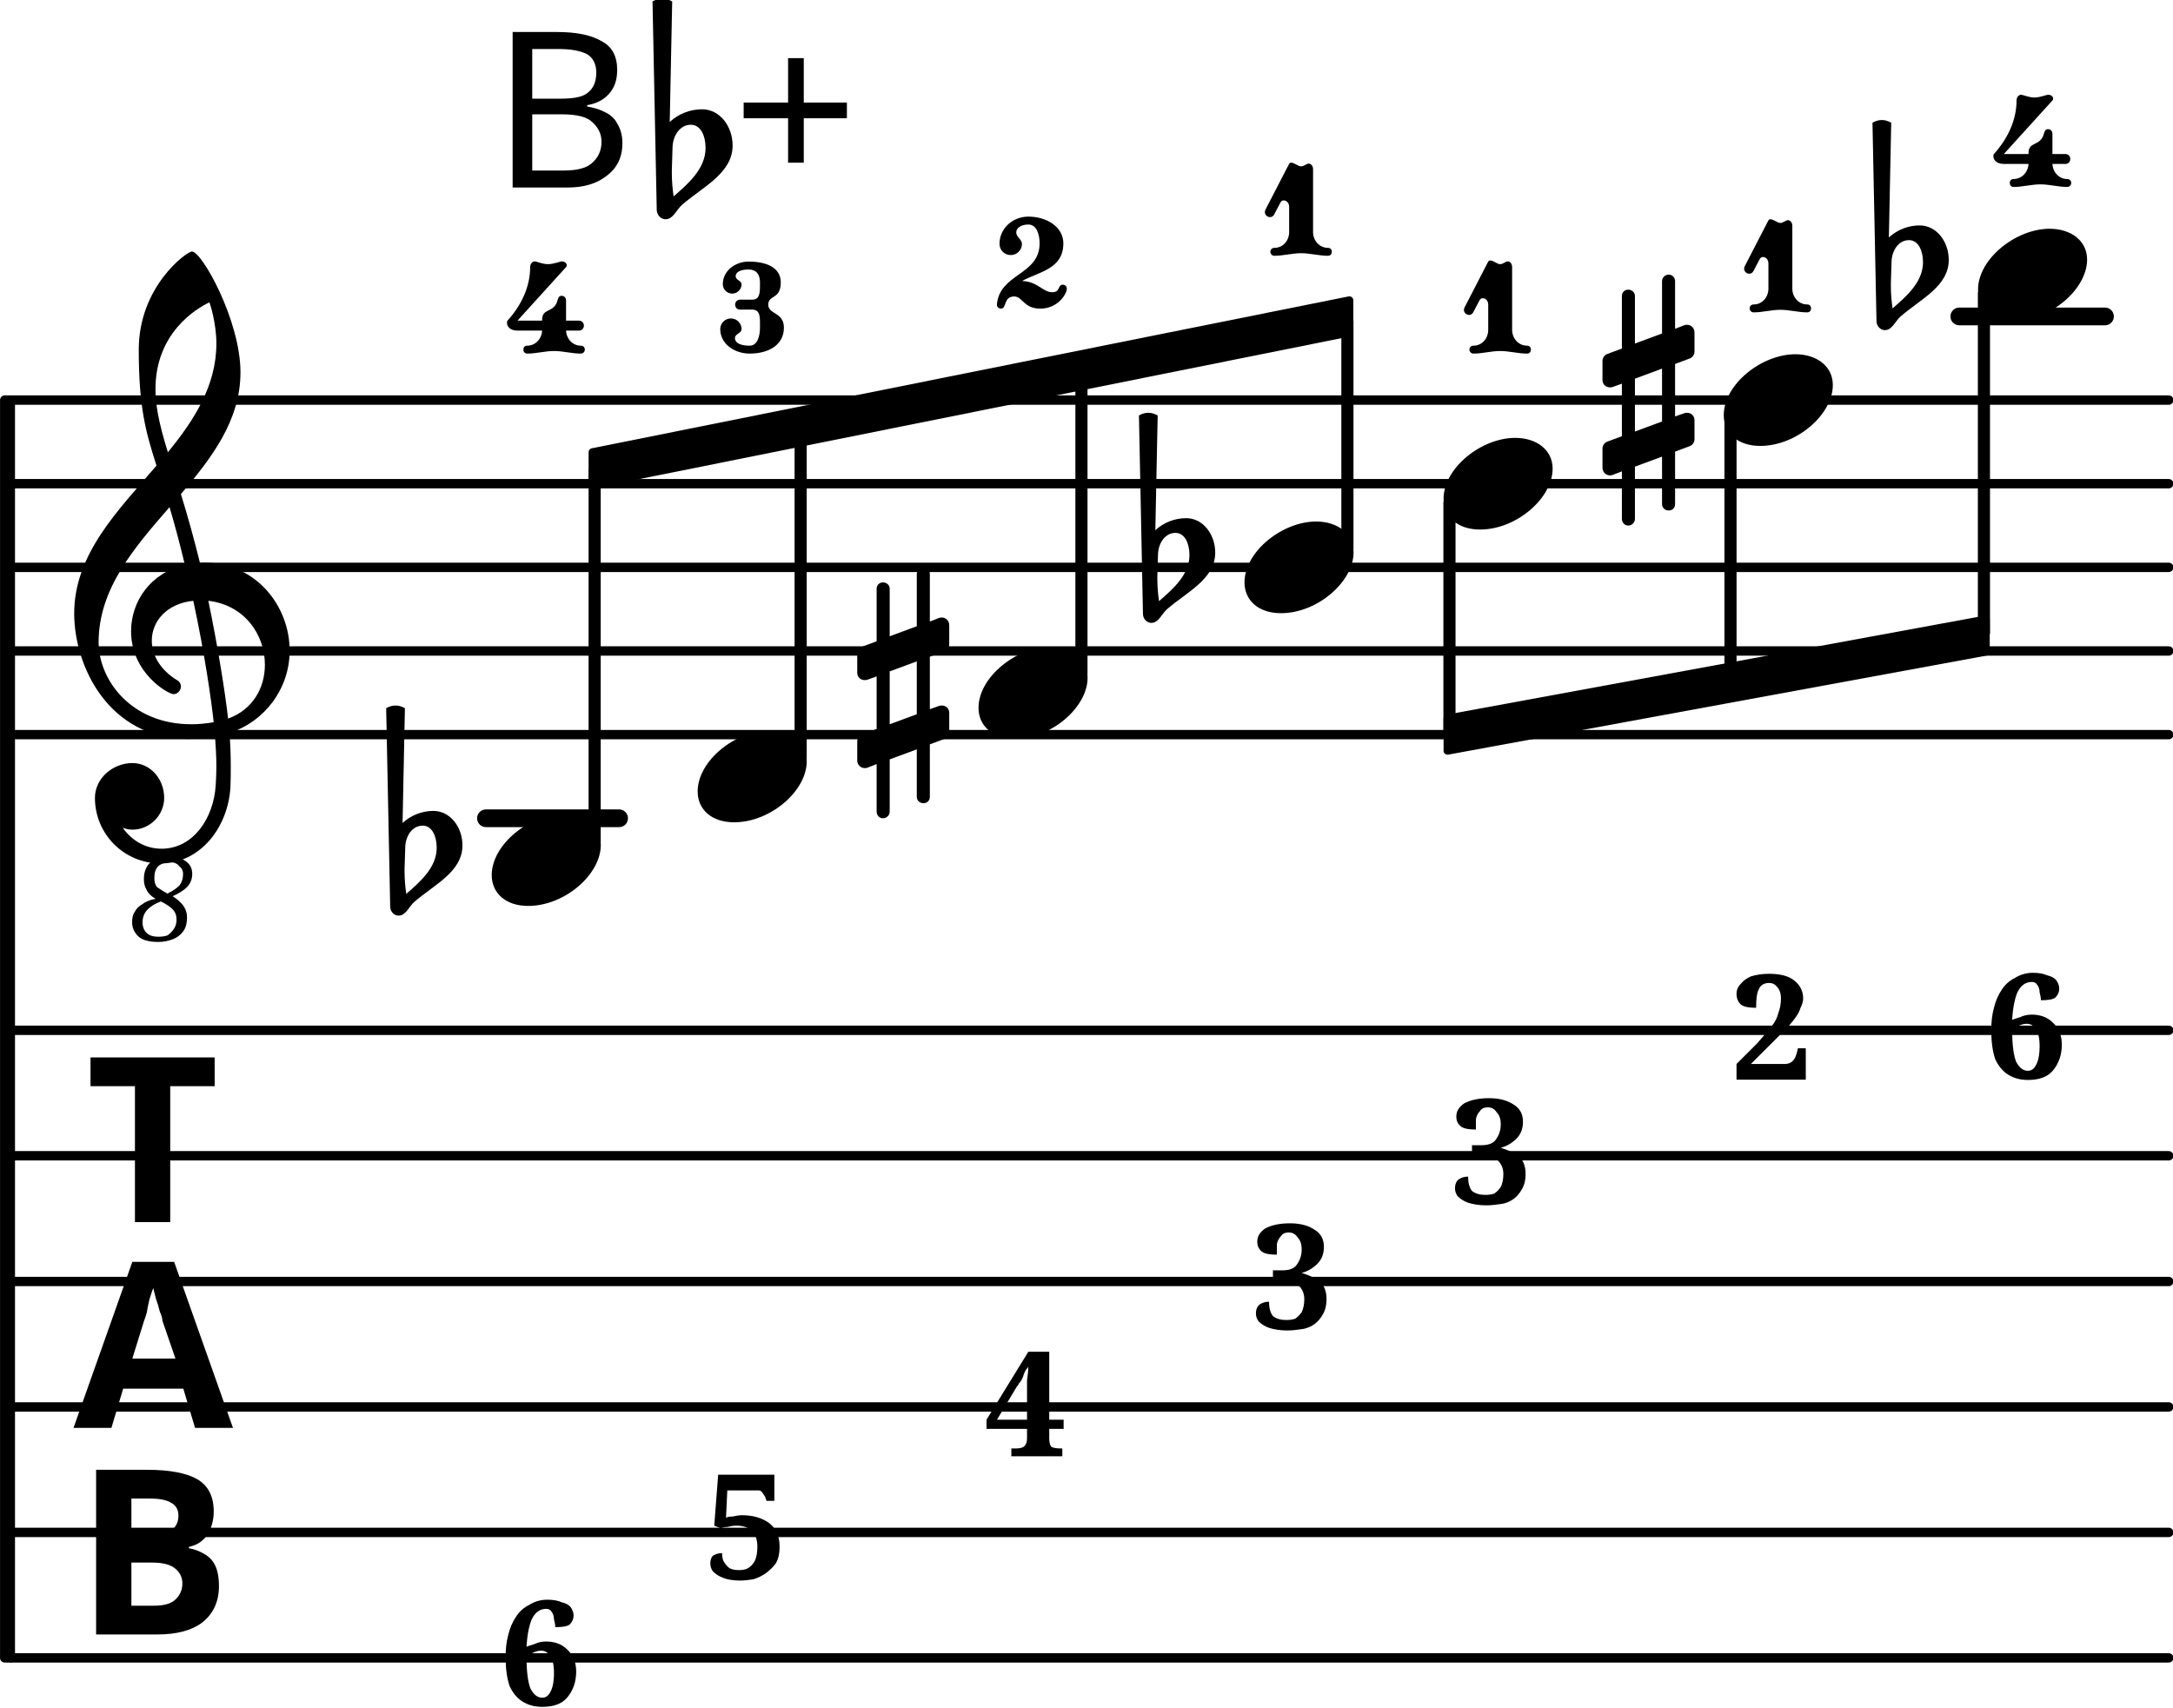
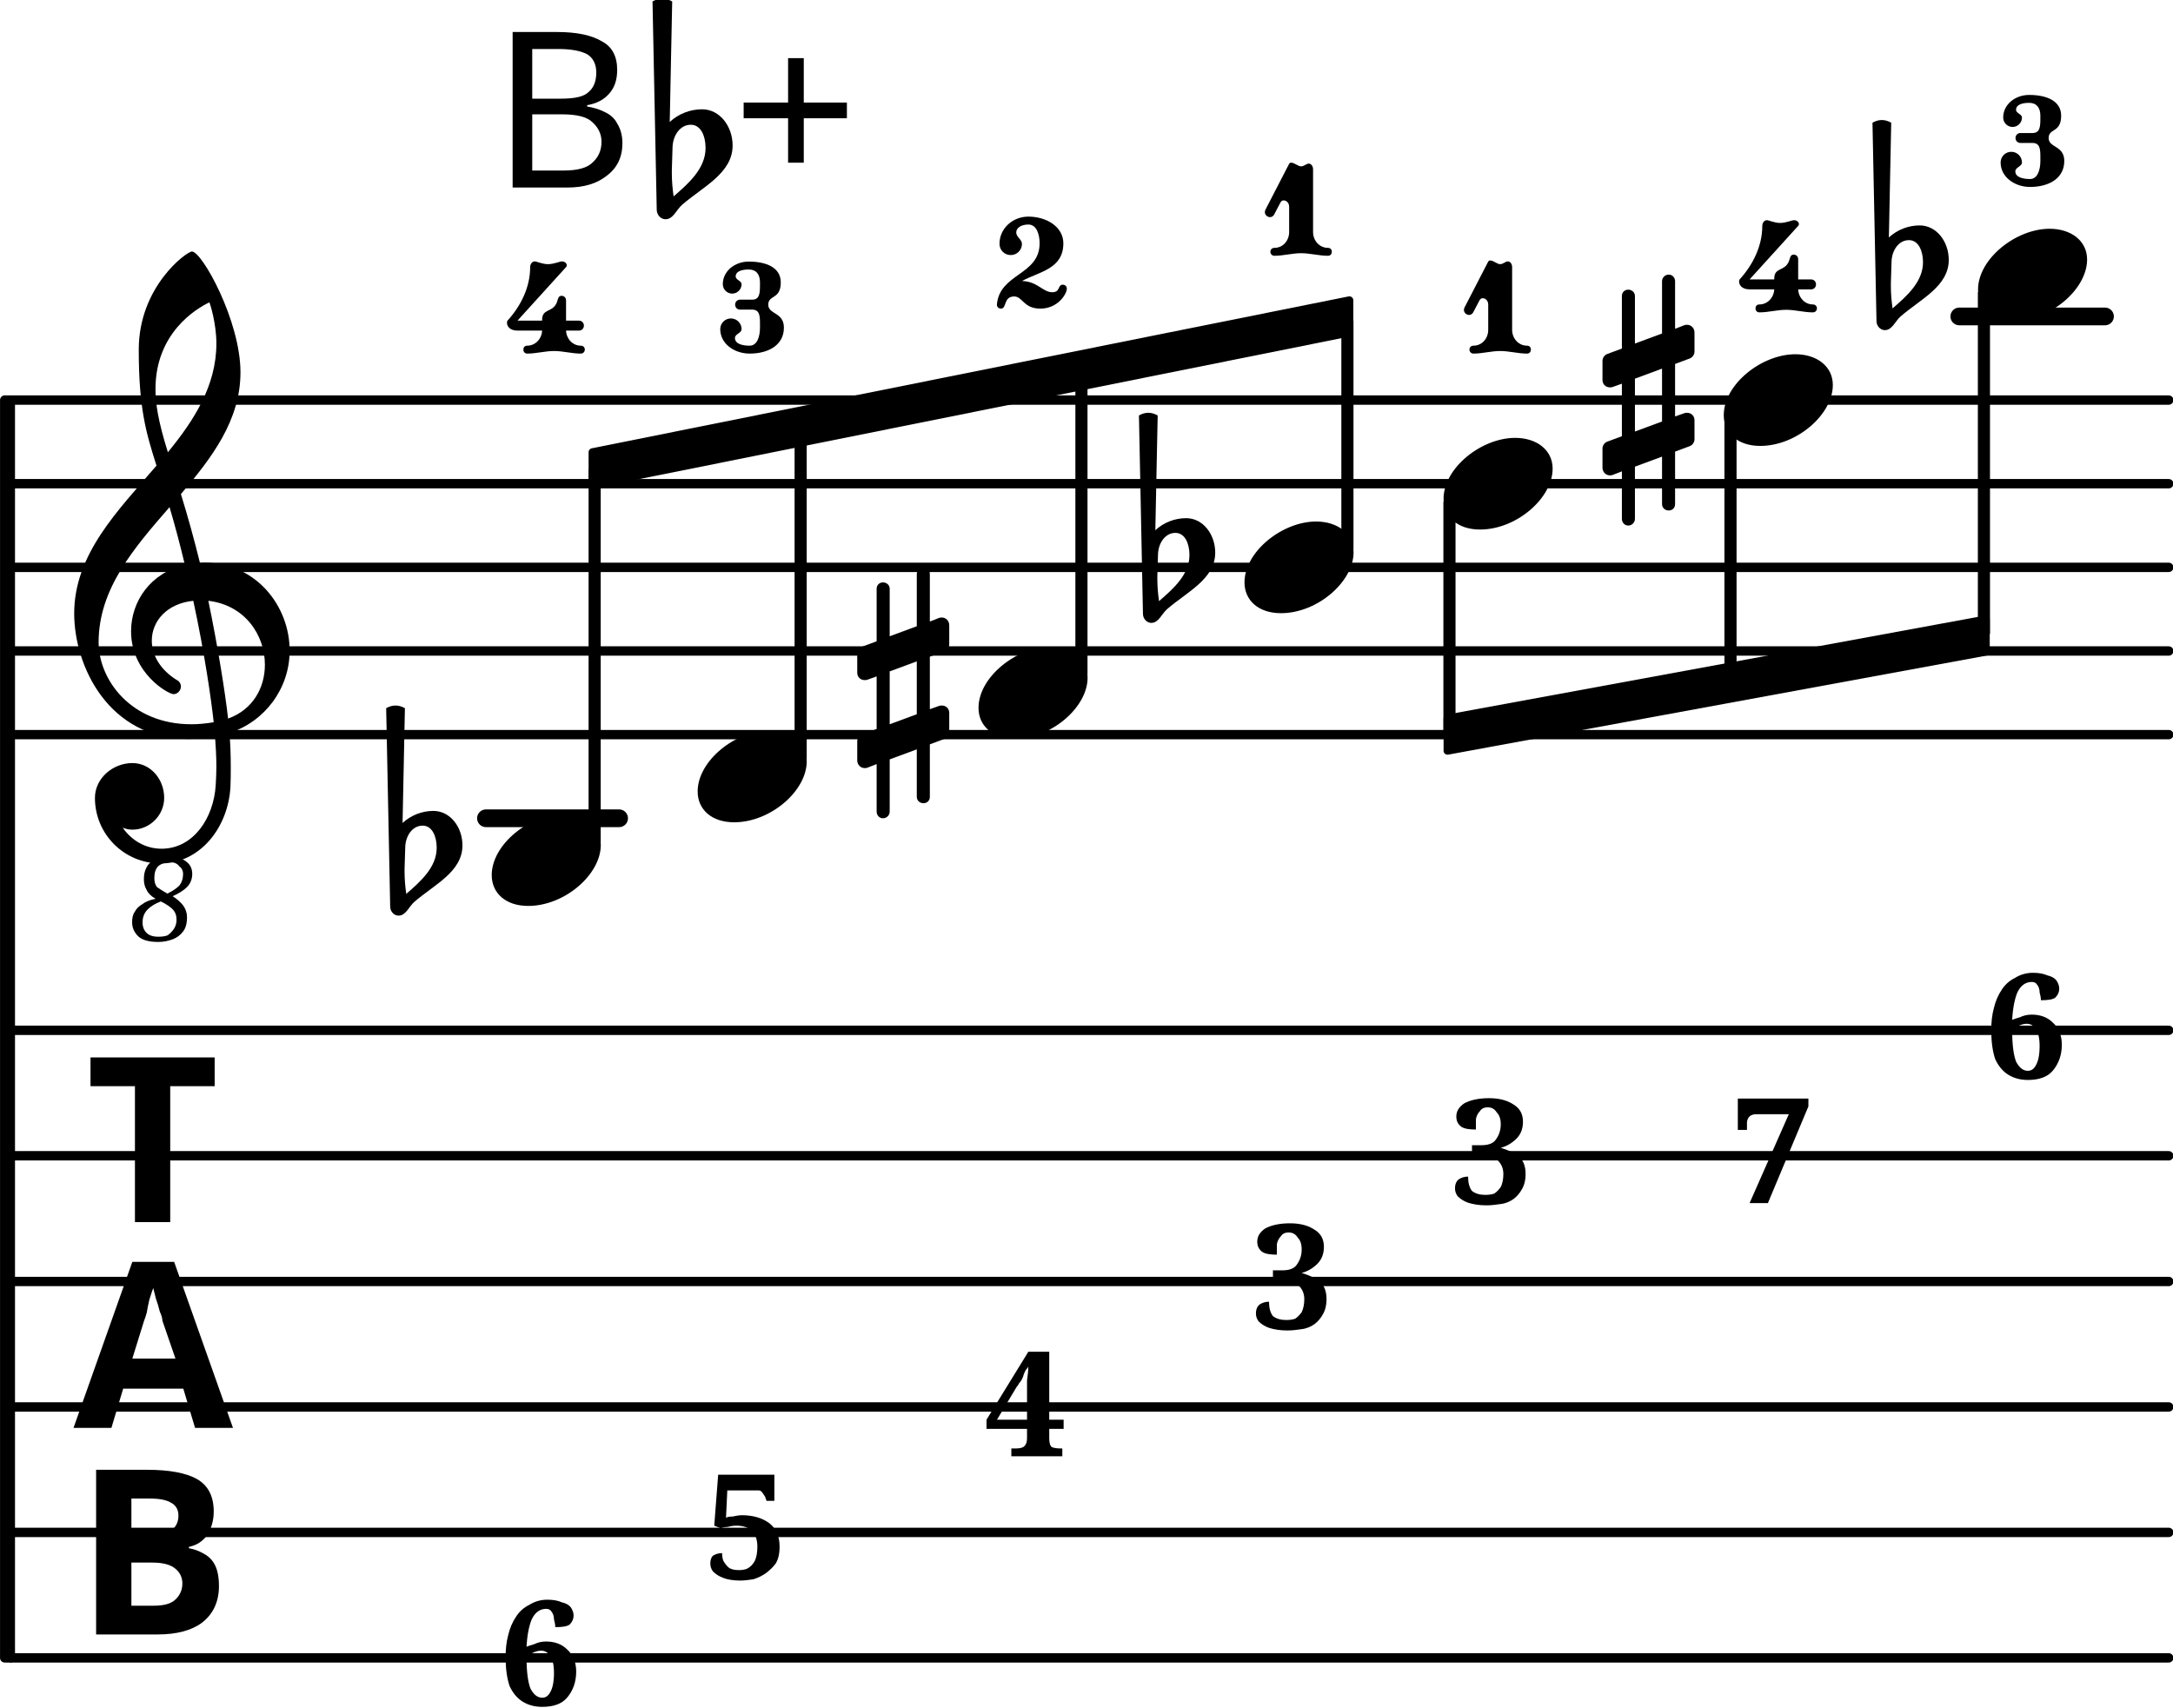
<svg xmlns="http://www.w3.org/2000/svg" preserveAspectRatio="xMidYMid meet" viewBox="-0.079 -4.541 25.98 20.42">
  <g transform="translate(0, -0.7578)">
    <rect x="23.24" y="-0.106" width="1.954" height="0.212" ry="0.106" fill="currentColor" />
  </g>
  <g transform="translate(0, 5.242)">
    <rect x="5.625" y="-0.106" width="1.804" height="0.212" ry="0.106" fill="currentColor" />
  </g>
  <g transform="translate(0, 4.242)">
    <line stroke-linejoin="round" stroke-linecap="round" stroke-width="0.112" stroke="currentColor" x1="0.056" y1="0" x2="25.85" y2="0" />
  </g>
  <g transform="translate(0, 3.242)">
    <line stroke-linejoin="round" stroke-linecap="round" stroke-width="0.112" stroke="currentColor" x1="0.056" y1="0" x2="25.85" y2="0" />
  </g>
  <g transform="translate(0, 2.242)">
    <line stroke-linejoin="round" stroke-linecap="round" stroke-width="0.112" stroke="currentColor" x1="0.056" y1="0" x2="25.85" y2="0" />
  </g>
  <g transform="translate(0, 1.242)">
    <line stroke-linejoin="round" stroke-linecap="round" stroke-width="0.112" stroke="currentColor" x1="0.056" y1="0" x2="25.85" y2="0" />
  </g>
  <g transform="translate(0, 0.2422)">
    <line stroke-linejoin="round" stroke-linecap="round" stroke-width="0.112" stroke="currentColor" x1="0.056" y1="0" x2="25.85" y2="0" />
  </g>
  <g transform="translate(0, 15.28)">
    <line stroke-linejoin="round" stroke-linecap="round" stroke-width="0.112" stroke="currentColor" x1="0.056" y1="0" x2="25.85" y2="0" />
  </g>
  <g transform="translate(0, 13.78)">
    <line stroke-linejoin="round" stroke-linecap="round" stroke-width="0.112" stroke="currentColor" x1="0.056" y1="0" x2="25.85" y2="0" />
  </g>
  <g transform="translate(0, 12.28)">
    <line stroke-linejoin="round" stroke-linecap="round" stroke-width="0.112" stroke="currentColor" x1="0.056" y1="0" x2="25.85" y2="0" />
  </g>
  <g transform="translate(0, 10.78)">
    <line stroke-linejoin="round" stroke-linecap="round" stroke-width="0.112" stroke="currentColor" x1="0.056" y1="0" x2="25.85" y2="0" />
  </g>
  <g transform="translate(0, 9.277)">
    <line stroke-linejoin="round" stroke-linecap="round" stroke-width="0.112" stroke="currentColor" x1="0.056" y1="0" x2="25.85" y2="0" />
  </g>
  <g transform="translate(0, 7.777)">
    <line stroke-linejoin="round" stroke-linecap="round" stroke-width="0.112" stroke="currentColor" x1="0.056" y1="0" x2="25.85" y2="0" />
  </g>
  <g transform="translate(17.18, 4.242)">
    <polygon stroke-linejoin="round" stroke-linecap="round" stroke-width="0.094" fill="currentColor" stroke="currentColor" points="6.483 -1.377 6.483 -0.991 0.047 0.193 0.047 -0.193" />
  </g>
  <g transform="translate(6.958, 1.058)">
    <polygon stroke-linejoin="round" stroke-linecap="round" stroke-width="0.094" fill="currentColor" stroke="currentColor" points="9.096 -2.009 9.096 -1.623 0.047 0.193 0.047 -0.193" />
  </g>
  <g transform="translate(5.8, -2.299)">
    <text font-family="sans" font-size="2.616" text-anchor="start" fill="currentColor">
      <tspan>B</tspan>
    </text>
  </g>
  <g transform="translate(7.84, -2.617)">
    <path transform="scale(0.0042, -0.0042)" d="M29 39l-2 -64v-11c0 -22 2 -43 5 -65c44 38 91 80 91 138c0 33 -13 66 -42 66c-31 0 -51 -31 -52 -64zM-28 454c9 5 18 8 28 8s19 -3 28 -8l-7 -343c25 23 58 36 92 36c51 0 87 -49 87 -103c0 -79 -84 -117 -144 -169c-16 -14 -25 -41 -47 -41c-14 0 -25 13 -25 27z" fill="currentColor" />
  </g>
  <g transform="translate(8.687, -2.299)">
    <text font-family="sans" font-size="2.616" text-anchor="start" fill="currentColor">
      <tspan>+</tspan>
    </text>
  </g>
  <g transform="translate(5.8, 5.742)">
    <path transform="scale(0.004, -0.004)" d="M0 -45c0 92 113 182 214 182c64 0 112 -36 112 -92c0 -88 -108 -182 -217 -182c-68 0 -109 39 -109 92z" fill="currentColor" />
  </g>
  <g transform="translate(5.989, -0.3136)">
    <path transform="scale(0.0022, -0.0022)" d="M148 501c10 0 41 -15 72 -15c32 0 63 15 76 15c15 0 26 -11 26 -21c0 -4 -1 -7 -4 -10l-264 -291h134v4c0 60 50 41 75 85c7 11 8 24 14 36c3 7 10 10 17 10c11 0 24 -8 24 -25v-110h70c18 0 27 -14 27 -27s-9 -27 -27 -27h-70c2 -45 36 -82 80 -82c14 0 22 -10 22 -21 s-8 -22 -22 -22c-49 0 -96 14 -145 14s-97 -14 -146 -14c-14 0 -21 11 -21 22s7 21 21 21c44 0 79 37 81 82h-134c-43 0 -57 25 -57 42c0 5 1 10 3 12c73 81 123 182 123 291c0 17 11 31 25 31z" fill="currentColor" />
  </g>
  <g transform="translate(0.8, 3.242)">
    <path transform="scale(0.004, -0.004)" d="M265 -635h-5c-108 0 -196 87 -196 196c0 58 53 104 112 104c54 0 95 -48 95 -104c0 -52 -43 -95 -95 -95c-10 0 -20 2 -29 6c26 -38 68 -63 116 -63h3zM403 150c28 -135 50 -272 59 -352c75 27 110 93 110 161c0 88 -59 178 -169 191zM75 26c0 -112 97 -245 277 -245 c21 0 43 2 67 6c-7 65 -27 206 -61 363c-79 -8 -124 -61 -124 -119c0 -43 25 -89 80 -121c5 -5 7 -11 7 -16c0 -12 -10 -23 -22 -23c-16 0 -127 63 -127 188c0 89 58 175 161 198c-14 58 -29 116 -46 173c-106 -122 -212 -244 -212 -404zM354 1194c30 0 145 -207 145 -361 c0 -143 -85 -255 -178 -364c21 -68 40 -137 57 -206c4 0 8 1 12 1c156 0 256 -130 256 -263c0 -113 -74 -212 -180 -246c3 -34 4 -68 4 -102c0 -20 0 -40 -1 -60c-7 -120 -89 -225 -204 -228l1 44c93 2 153 92 159 190c1 19 2 37 2 56c0 30 -2 60 -4 90 c-28 -5 -54 -8 -79 -8c-240 0 -342 219 -342 375c0 177 130 307 246 442c-31 98 -53 170 -53 347c0 188 143 293 159 293zM427 919c0 62 -20 123 -21 123c-40 -19 -161 -92 -161 -259c0 -42 7 -93 37 -189c78 95 145 199 145 325z" fill="currentColor" />
  </g>
  <g transform="translate(1.485, 6.705)">
    <text font-family="serif" font-style="italic" font-size="1.386" text-anchor="start" fill="currentColor">
      <tspan>8</tspan>
    </text>
  </g>
  <g transform="translate(5.888, 15.85)">
    <text font-family="serif" font-weight="bold" font-size="1.746" text-anchor="start" fill="currentColor">
      <tspan>6</tspan>
    </text>
  </g>
  <g transform="translate(0.9406, 10.07)">
    <text font-family="sans" font-weight="bold" font-size="2.772" text-anchor="start" fill="currentColor">
      <tspan>T</tspan>
    </text>
  </g>
  <g transform="translate(0.8, 12.53)">
    <text font-family="sans" font-weight="bold" font-size="2.772" text-anchor="start" fill="currentColor">
      <tspan>A</tspan>
    </text>
  </g>
  <g transform="translate(0.8201, 15)">
    <text font-family="sans" font-weight="bold" font-size="2.772" text-anchor="start" fill="currentColor">
      <tspan>B</tspan>
    </text>
  </g>
  <g transform="translate(7.03, 2.242)">
    <rect x="-0.072" y="-1.199" width="0.145" height="4.519" ry="0.047" fill="currentColor" />
  </g>
  <g transform="translate(4.65, 5.742)">
    <path transform="scale(0.004, -0.004)" d="M29 39l-2 -64v-11c0 -22 2 -43 5 -65c44 38 91 80 91 138c0 33 -13 66 -42 66c-31 0 -51 -31 -52 -64zM-28 454c9 5 18 8 28 8s19 -3 28 -8l-7 -343c25 23 58 36 92 36c51 0 87 -49 87 -103c0 -79 -84 -117 -144 -169c-16 -14 -25 -41 -47 -41c-14 0 -25 13 -25 27z" fill="currentColor" />
  </g>
  <g transform="translate(8.262, 4.742)">
    <path transform="scale(0.004, -0.004)" d="M0 -45c0 92 113 182 214 182c64 0 112 -36 112 -92c0 -88 -108 -182 -217 -182c-68 0 -109 39 -109 92z" fill="currentColor" />
  </g>
  <g transform="translate(8.532, -0.3136)">
    <path transform="scale(0.0022, -0.0022)" d="M261 266c0 -54 85 -40 85 -125c0 -94 -83 -141 -186 -141c-84 0 -160 54 -160 133c0 32 26 58 58 58s58 -26 58 -58c0 -22 -36 -26 -36 -48c0 -33 42 -42 80 -42c41 0 56 50 56 98v21c0 44 -2 77 -43 77h-65c-18 0 -27 14 -27 27s9 27 27 27h65c42 0 43 36 43 83v11 c0 43 -20 70 -61 70c-34 0 -71 -8 -71 -38c0 -19 32 -23 32 -42c0 -28 -23 -51 -51 -51s-51 23 -51 51c0 72 66 123 141 123c93 0 174 -31 174 -113c0 -94 -68 -67 -68 -121z" fill="currentColor" />
  </g>
  <g transform="translate(8.351, 14.34)">
    <text font-family="serif" font-weight="bold" font-size="1.746" text-anchor="start" fill="currentColor">
      <tspan>5</tspan>
    </text>
  </g>
  <g transform="translate(9.493, 2.242)">
    <rect x="-0.072" y="-1.688" width="0.145" height="4.008" ry="0.047" fill="currentColor" />
  </g>
  <g transform="translate(11.62, 3.742)">
    <path transform="scale(0.004, -0.004)" d="M0 -45c0 92 113 182 214 182c64 0 112 -36 112 -92c0 -88 -108 -182 -217 -182c-68 0 -109 39 -109 92z" fill="currentColor" />
  </g>
  <g transform="translate(11.84, -0.8513)">
    <path transform="scale(0.0022, -0.0022)" d="M94 66c-60 0 -39 -66 -72 -66c-11 0 -22 7 -22 21v2c15 169 232 158 232 332c0 50 -17 102 -61 102c-33 0 -66 -14 -66 -44c0 -24 31 -37 31 -61c0 -34 -27 -61 -61 -61s-61 27 -61 61c0 84 72 148 157 148c98 0 190 -55 190 -145c0 -140 -131 -154 -225 -205 c85 -2 113 -61 165 -61c45 0 28 41 57 41c11 0 22 -8 22 -21c0 -29 -48 -109 -144 -109c-92 0 -96 66 -142 66z" fill="currentColor" />
  </g>
  <g transform="translate(11.7, 12.87)">
    <text font-family="serif" font-weight="bold" font-size="1.746" text-anchor="start" fill="currentColor">
      <tspan>4</tspan>
    </text>
  </g>
  <g transform="translate(12.85, 2.242)">
    <rect x="-0.072" y="-2.353" width="0.145" height="3.674" ry="0.047" fill="currentColor" />
  </g>
  <g transform="translate(10.17, 3.742)">
    <path transform="scale(0.004, -0.004)" d="M0 117c0 9 6 18 15 21l43 16v157c0 11 8 19 19 19s20 -8 20 -19v-142l81 30v156c0 11 9 20 20 20s19 -9 19 -20v-142l28 11c3 1 5 1 8 1c12 0 22 -10 22 -23v-57c0 -9 -6 -18 -15 -21l-43 -16v-157l28 10c3 1 5 1 8 1c12 0 22 -9 22 -22v-57c0 -9 -6 -18 -15 -21l-43 -16 v-157c0 -11 -8 -19 -19 -19s-20 8 -20 19v142l-81 -30v-156c0 -11 -9 -20 -20 -20s-19 9 -19 20v142l-28 -11c-3 -1 -5 -1 -8 -1c-12 0 -22 10 -22 23v57c0 9 6 18 15 21l43 16v157l-28 -10c-3 -1 -5 -1 -8 -1c-12 0 -22 9 -22 22v57zM178 94l-81 -30v-158l81 30v158z" fill="currentColor" />
  </g>
  <g transform="translate(14.8, 2.242)">
    <path transform="scale(0.004, -0.004)" d="M0 -45c0 92 113 182 214 182c64 0 112 -36 112 -92c0 -88 -108 -182 -217 -182c-68 0 -109 39 -109 92z" fill="currentColor" />
  </g>
  <g transform="translate(15.05, -1.483)">
    <path transform="scale(0.0022, -0.0022)" d="M194 486c16 0 29 15 41 15c13 0 24 -13 24 -31v-341c0 -47 35 -86 81 -86c14 0 21 -10 21 -21s-7 -22 -21 -22c-49 0 -97 14 -146 14s-96 -14 -145 -14c-14 0 -22 11 -22 22s8 21 22 21c46 0 80 39 80 86v137c0 23 -16 35 -30 35c-7 0 -13 -4 -17 -11l-34 -65 c-5 -10 -14 -15 -23 -15c-14 0 -28 12 -28 27c0 4 1 8 3 13l129 250c2 4 7 6 11 6c18 0 37 -20 54 -20z" fill="currentColor" />
  </g>
  <g transform="translate(14.89, 11.35)">
    <text font-family="serif" font-weight="bold" font-size="1.746" text-anchor="start" fill="currentColor">
      <tspan>3</tspan>
    </text>
  </g>
  <g transform="translate(16.03, 2.242)">
    <rect x="-0.072" y="-2.986" width="0.145" height="2.806" ry="0.047" fill="currentColor" />
  </g>
  <g transform="translate(-0.0786, 7.759)">
    <rect x="0" y="-7.573" width="0.179" height="15.15" ry="0.056" fill="currentColor" />
  </g>
  <g transform="translate(17.18, 1.242)">
    <path transform="scale(0.004, -0.004)" d="M0 -45c0 92 113 182 214 182c64 0 112 -36 112 -92c0 -88 -108 -182 -217 -182c-68 0 -109 39 -109 92z" fill="currentColor" />
  </g>
  <g transform="translate(17.43, -0.3136)">
    <path transform="scale(0.0022, -0.0022)" d="M194 486c16 0 29 15 41 15c13 0 24 -13 24 -31v-341c0 -47 35 -86 81 -86c14 0 21 -10 21 -21s-7 -22 -21 -22c-49 0 -97 14 -146 14s-96 -14 -145 -14c-14 0 -22 11 -22 22s8 21 22 21c46 0 80 39 80 86v137c0 23 -16 35 -30 35c-7 0 -13 -4 -17 -11l-34 -65 c-5 -10 -14 -15 -23 -15c-14 0 -28 12 -28 27c0 4 1 8 3 13l129 250c2 4 7 6 11 6c18 0 37 -20 54 -20z" fill="currentColor" />
  </g>
  <g transform="translate(17.27, 9.854)">
    <text font-family="serif" font-weight="bold" font-size="1.746" text-anchor="start" fill="currentColor">
      <tspan>3</tspan>
    </text>
  </g>
  <g transform="translate(17.25, 2.242)">
    <rect x="-0.072" y="-0.821" width="0.145" height="2.808" ry="0.047" fill="currentColor" />
  </g>
  <g transform="translate(20.53, 0.2422)">
    <path transform="scale(0.004, -0.004)" d="M0 -45c0 92 113 182 214 182c64 0 112 -36 112 -92c0 -88 -108 -182 -217 -182c-68 0 -109 39 -109 92z" fill="currentColor" />
  </g>
-   <g transform="translate(20.78, -0.8064)">
-     <path transform="scale(0.0022, -0.0022)" d="M194 486c16 0 29 15 41 15c13 0 24 -13 24 -31v-341c0 -47 35 -86 81 -86c14 0 21 -10 21 -21s-7 -22 -21 -22c-49 0 -97 14 -146 14s-96 -14 -145 -14c-14 0 -22 11 -22 22s8 21 22 21c46 0 80 39 80 86v137c0 23 -16 35 -30 35c-7 0 -13 -4 -17 -11l-34 -65 c-5 -10 -14 -15 -23 -15c-14 0 -28 12 -28 27c0 4 1 8 3 13l129 250c2 4 7 6 11 6c18 0 37 -20 54 -20z" fill="currentColor" />
+   <g transform="translate(20.72, -0.8064)">
+     <path transform="scale(0.0022, -0.0022)" d="M148 501c10 0 41 -15 72 -15c32 0 63 15 76 15c15 0 26 -11 26 -21c0 -4 -1 -7 -4 -10l-264 -291h134v4c0 60 50 41 75 85c7 11 8 24 14 36c3 7 10 10 17 10c11 0 24 -8 24 -25v-110h70c18 0 27 -14 27 -27s-9 -27 -27 -27h-70c2 -45 36 -82 80 -82c14 0 22 -10 22 -21 s-8 -22 -22 -22c-49 0 -96 14 -145 14s-97 -14 -146 -14c-14 0 -21 11 -21 22s7 21 21 21c44 0 79 37 81 82h-134c-43 0 -57 25 -57 42c0 5 1 10 3 12c73 81 123 182 123 291c0 17 11 31 25 31z" fill="currentColor" />
  </g>
-   <g transform="translate(20.62, 8.367)">
+   <g transform="translate(20.62, 9.843)">
    <text font-family="serif" font-weight="bold" font-size="1.746" text-anchor="start" fill="currentColor">
-       <tspan>2</tspan>
+       <tspan>7</tspan>
    </text>
  </g>
  <g transform="translate(20.61, 2.242)">
    <rect x="-0.072" y="-1.821" width="0.145" height="3.2" ry="0.047" fill="currentColor" />
  </g>
  <g transform="translate(19.08, 0.2422)">
    <path transform="scale(0.004, -0.004)" d="M0 117c0 9 6 18 15 21l43 16v157c0 11 8 19 19 19s20 -8 20 -19v-142l81 30v156c0 11 9 20 20 20s19 -9 19 -20v-142l28 11c3 1 5 1 8 1c12 0 22 -10 22 -23v-57c0 -9 -6 -18 -15 -21l-43 -16v-157l28 10c3 1 5 1 8 1c12 0 22 -9 22 -22v-57c0 -9 -6 -18 -15 -21l-43 -16 v-157c0 -11 -8 -19 -19 -19s-20 8 -20 19v142l-81 -30v-156c0 -11 -9 -20 -20 -20s-19 9 -19 20v142l-28 -11c-3 -1 -5 -1 -8 -1c-12 0 -22 10 -22 23v57c0 9 6 18 15 21l43 16v157l-28 -10c-3 -1 -5 -1 -8 -1c-12 0 -22 9 -22 22v57zM178 94l-81 -30v-158l81 30v158z" fill="currentColor" />
  </g>
  <g transform="translate(23.57, -1.258)">
    <path transform="scale(0.004, -0.004)" d="M0 -45c0 92 113 182 214 182c64 0 112 -36 112 -92c0 -88 -108 -182 -217 -182c-68 0 -109 39 -109 92z" fill="currentColor" />
  </g>
-   <g transform="translate(23.76, -2.306)">
-     <path transform="scale(0.0022, -0.0022)" d="M148 501c10 0 41 -15 72 -15c32 0 63 15 76 15c15 0 26 -11 26 -21c0 -4 -1 -7 -4 -10l-264 -291h134v4c0 60 50 41 75 85c7 11 8 24 14 36c3 7 10 10 17 10c11 0 24 -8 24 -25v-110h70c18 0 27 -14 27 -27s-9 -27 -27 -27h-70c2 -45 36 -82 80 -82c14 0 22 -10 22 -21 s-8 -22 -22 -22c-49 0 -96 14 -145 14s-97 -14 -146 -14c-14 0 -21 11 -21 22s7 21 21 21c44 0 79 37 81 82h-134c-43 0 -57 25 -57 42c0 5 1 10 3 12c73 81 123 182 123 291c0 17 11 31 25 31z" fill="currentColor" />
+   <g transform="translate(23.84, -2.306)">
+     <path transform="scale(0.0022, -0.0022)" d="M261 266c0 -54 85 -40 85 -125c0 -94 -83 -141 -186 -141c-84 0 -160 54 -160 133c0 32 26 58 58 58s58 -26 58 -58c0 -22 -36 -26 -36 -48c0 -33 42 -42 80 -42c41 0 56 50 56 98v21c0 44 -2 77 -43 77h-65c-18 0 -27 14 -27 27s9 27 27 27h65c42 0 43 36 43 83v11 c0 43 -20 70 -61 70c-34 0 -71 -8 -71 -38c0 -19 32 -23 32 -42c0 -28 -23 -51 -51 -51s-51 23 -51 51c0 72 66 123 141 123c93 0 174 -31 174 -113c0 -94 -68 -67 -68 -121z" fill="currentColor" />
  </g>
  <g transform="translate(23.65, 8.355)">
    <text font-family="serif" font-weight="bold" font-size="1.746" text-anchor="start" fill="currentColor">
      <tspan>6</tspan>
    </text>
  </g>
  <g transform="translate(23.64, 2.242)">
    <rect x="-0.072" y="-3.321" width="0.145" height="4.15" ry="0.047" fill="currentColor" />
  </g>
  <g transform="translate(22.42, -1.258)">
    <path transform="scale(0.004, -0.004)" d="M29 39l-2 -64v-11c0 -22 2 -43 5 -65c44 38 91 80 91 138c0 33 -13 66 -42 66c-31 0 -51 -31 -52 -64zM-28 454c9 5 18 8 28 8s19 -3 28 -8l-7 -343c25 23 58 36 92 36c51 0 87 -49 87 -103c0 -79 -84 -117 -144 -169c-16 -14 -25 -41 -47 -41c-14 0 -25 13 -25 27z" fill="currentColor" />
  </g>
  <g transform="translate(13.65, 2.242)">
    <path transform="scale(0.004, -0.004)" d="M29 39l-2 -64v-11c0 -22 2 -43 5 -65c44 38 91 80 91 138c0 33 -13 66 -42 66c-31 0 -51 -31 -52 -64zM-28 454c9 5 18 8 28 8s19 -3 28 -8l-7 -343c25 23 58 36 92 36c51 0 87 -49 87 -103c0 -79 -84 -117 -144 -169c-16 -14 -25 -41 -47 -41c-14 0 -25 13 -25 27z" fill="currentColor" />
  </g>
</svg>
